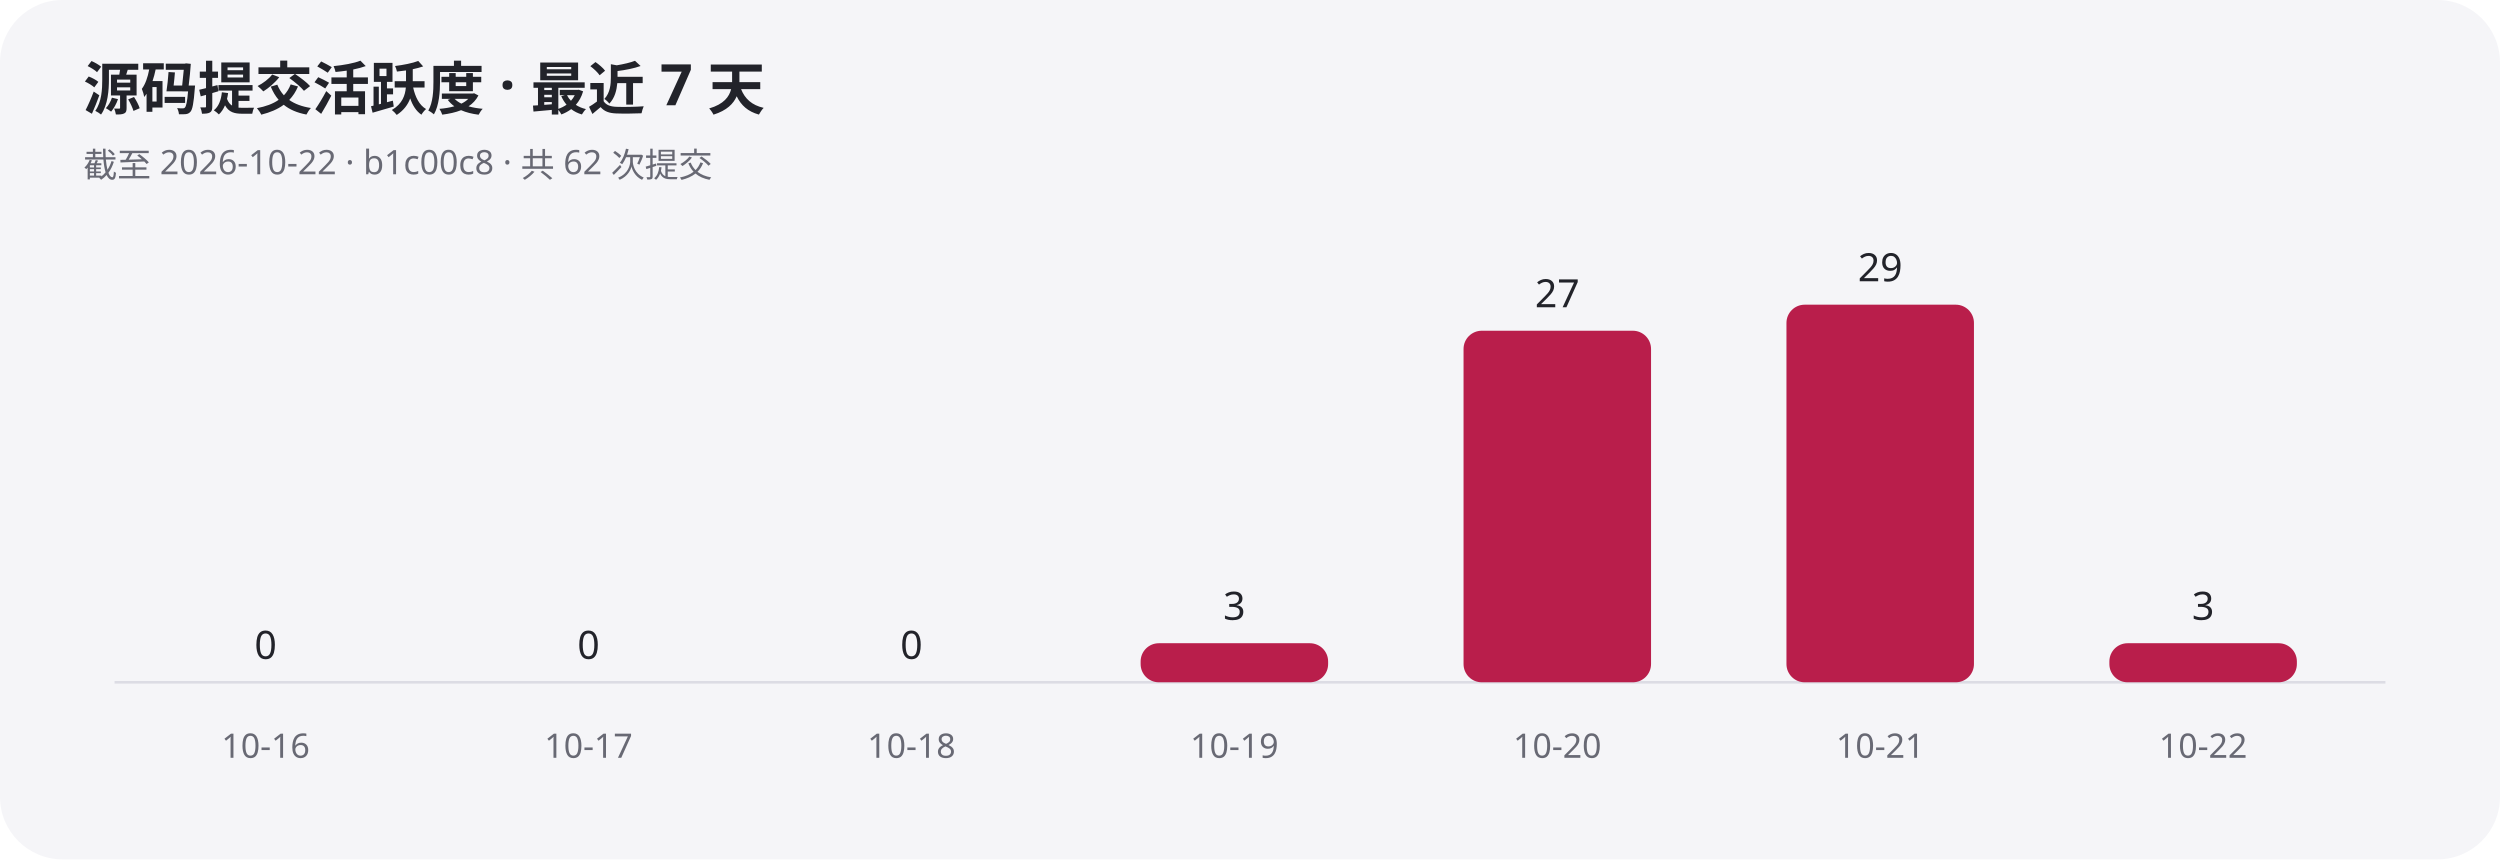
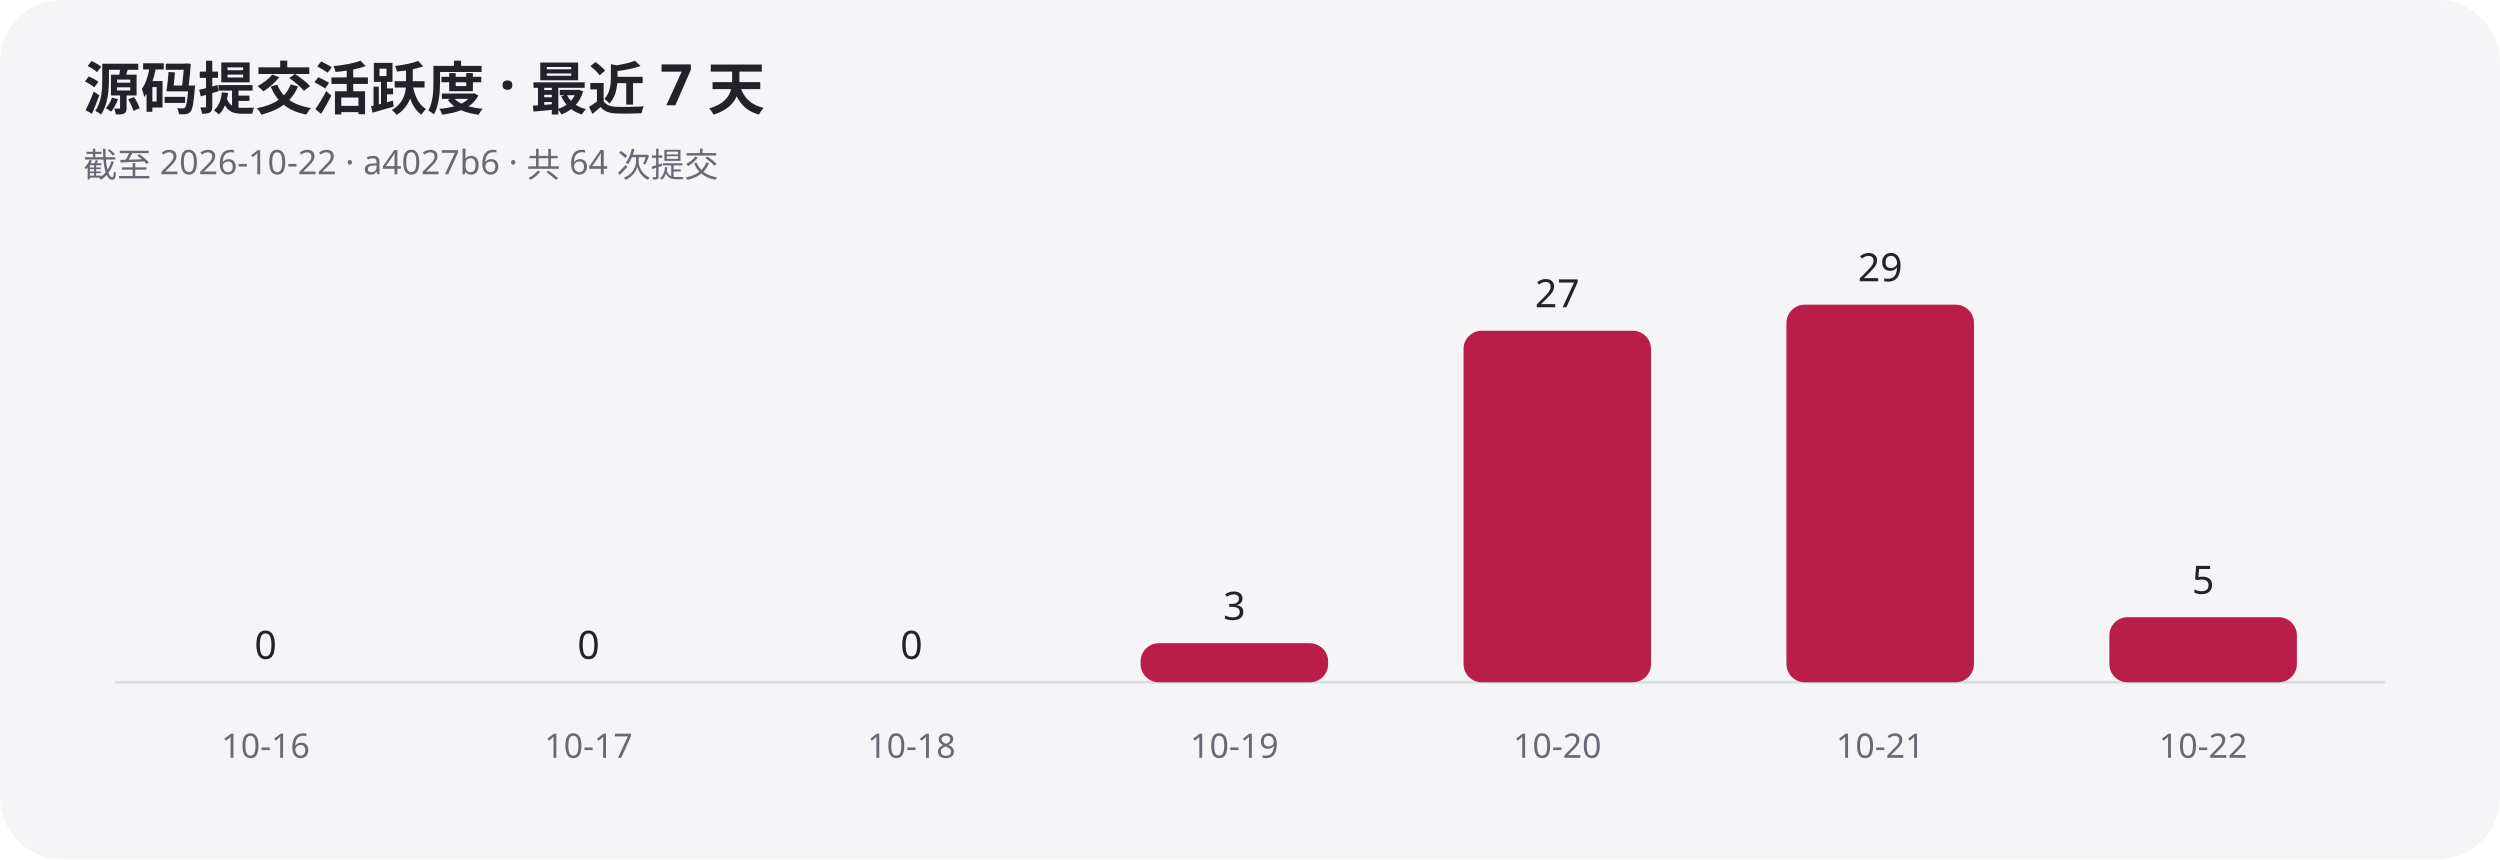
<svg xmlns="http://www.w3.org/2000/svg" width="960" height="330" viewBox="0 0 960 330" role="img" aria-labelledby="title desc">
  <rect width="960" height="330" rx="24" fill="#F5F5F8" />
  <g font-family="system-ui, sans-serif" fill="#22232A">
    <text x="32" y="42" font-size="22" font-weight="650">源码提交活跃度 · 最近 7 天</text>
-     <text x="32" y="68" font-size="13" fill="#686974">截至 2026-10-22 · b1c00c8 · 共 62 次提交</text>
+     <text x="32" y="68" font-size="13" fill="#686974">截至 2026-10-22 · a4027b6 · 共 64 次提交</text>
    <line x1="44" y1="262" x2="916" y2="262" stroke="#DCDCE4" />
    <rect x="66" y="262.0" width="72" height="0.0" rx="7" fill="#B91E4B" />
    <text x="102" y="253.0" font-size="15" text-anchor="middle">0</text>
    <text x="102" y="291" font-size="13" text-anchor="middle" fill="#686974">10-16</text>
    <rect x="190" y="262.0" width="72" height="0.0" rx="7" fill="#B91E4B" />
    <text x="226" y="253.0" font-size="15" text-anchor="middle">0</text>
    <text x="226" y="291" font-size="13" text-anchor="middle" fill="#686974">10-17</text>
    <rect x="314" y="262.0" width="72" height="0.0" rx="7" fill="#B91E4B" />
    <text x="350" y="253.0" font-size="15" text-anchor="middle">0</text>
    <text x="350" y="291" font-size="13" text-anchor="middle" fill="#686974">10-18</text>
    <rect x="438" y="247.0" width="72" height="15.0" rx="7" fill="#B91E4B" />
    <text x="474" y="238.0" font-size="15" text-anchor="middle">3</text>
    <text x="474" y="291" font-size="13" text-anchor="middle" fill="#686974">10-19</text>
    <rect x="562" y="127.0" width="72" height="135.0" rx="7" fill="#B91E4B" />
    <text x="598" y="118.0" font-size="15" text-anchor="middle">27</text>
    <text x="598" y="291" font-size="13" text-anchor="middle" fill="#686974">10-20</text>
    <rect x="686" y="117.0" width="72" height="145.0" rx="7" fill="#B91E4B" />
    <text x="722" y="108.0" font-size="15" text-anchor="middle">29</text>
    <text x="722" y="291" font-size="13" text-anchor="middle" fill="#686974">10-21</text>
-     <rect x="810" y="247.0" width="72" height="15.0" rx="7" fill="#B91E4B" />
-     <text x="846" y="238.0" font-size="15" text-anchor="middle">3</text>
+     <rect x="810" y="237.0" width="72" height="25.0" rx="7" fill="#B91E4B" />
+     <text x="846" y="228.0" font-size="15" text-anchor="middle">5</text>
    <text x="846" y="291" font-size="13" text-anchor="middle" fill="#686974">10-22</text>
  </g>
</svg>
